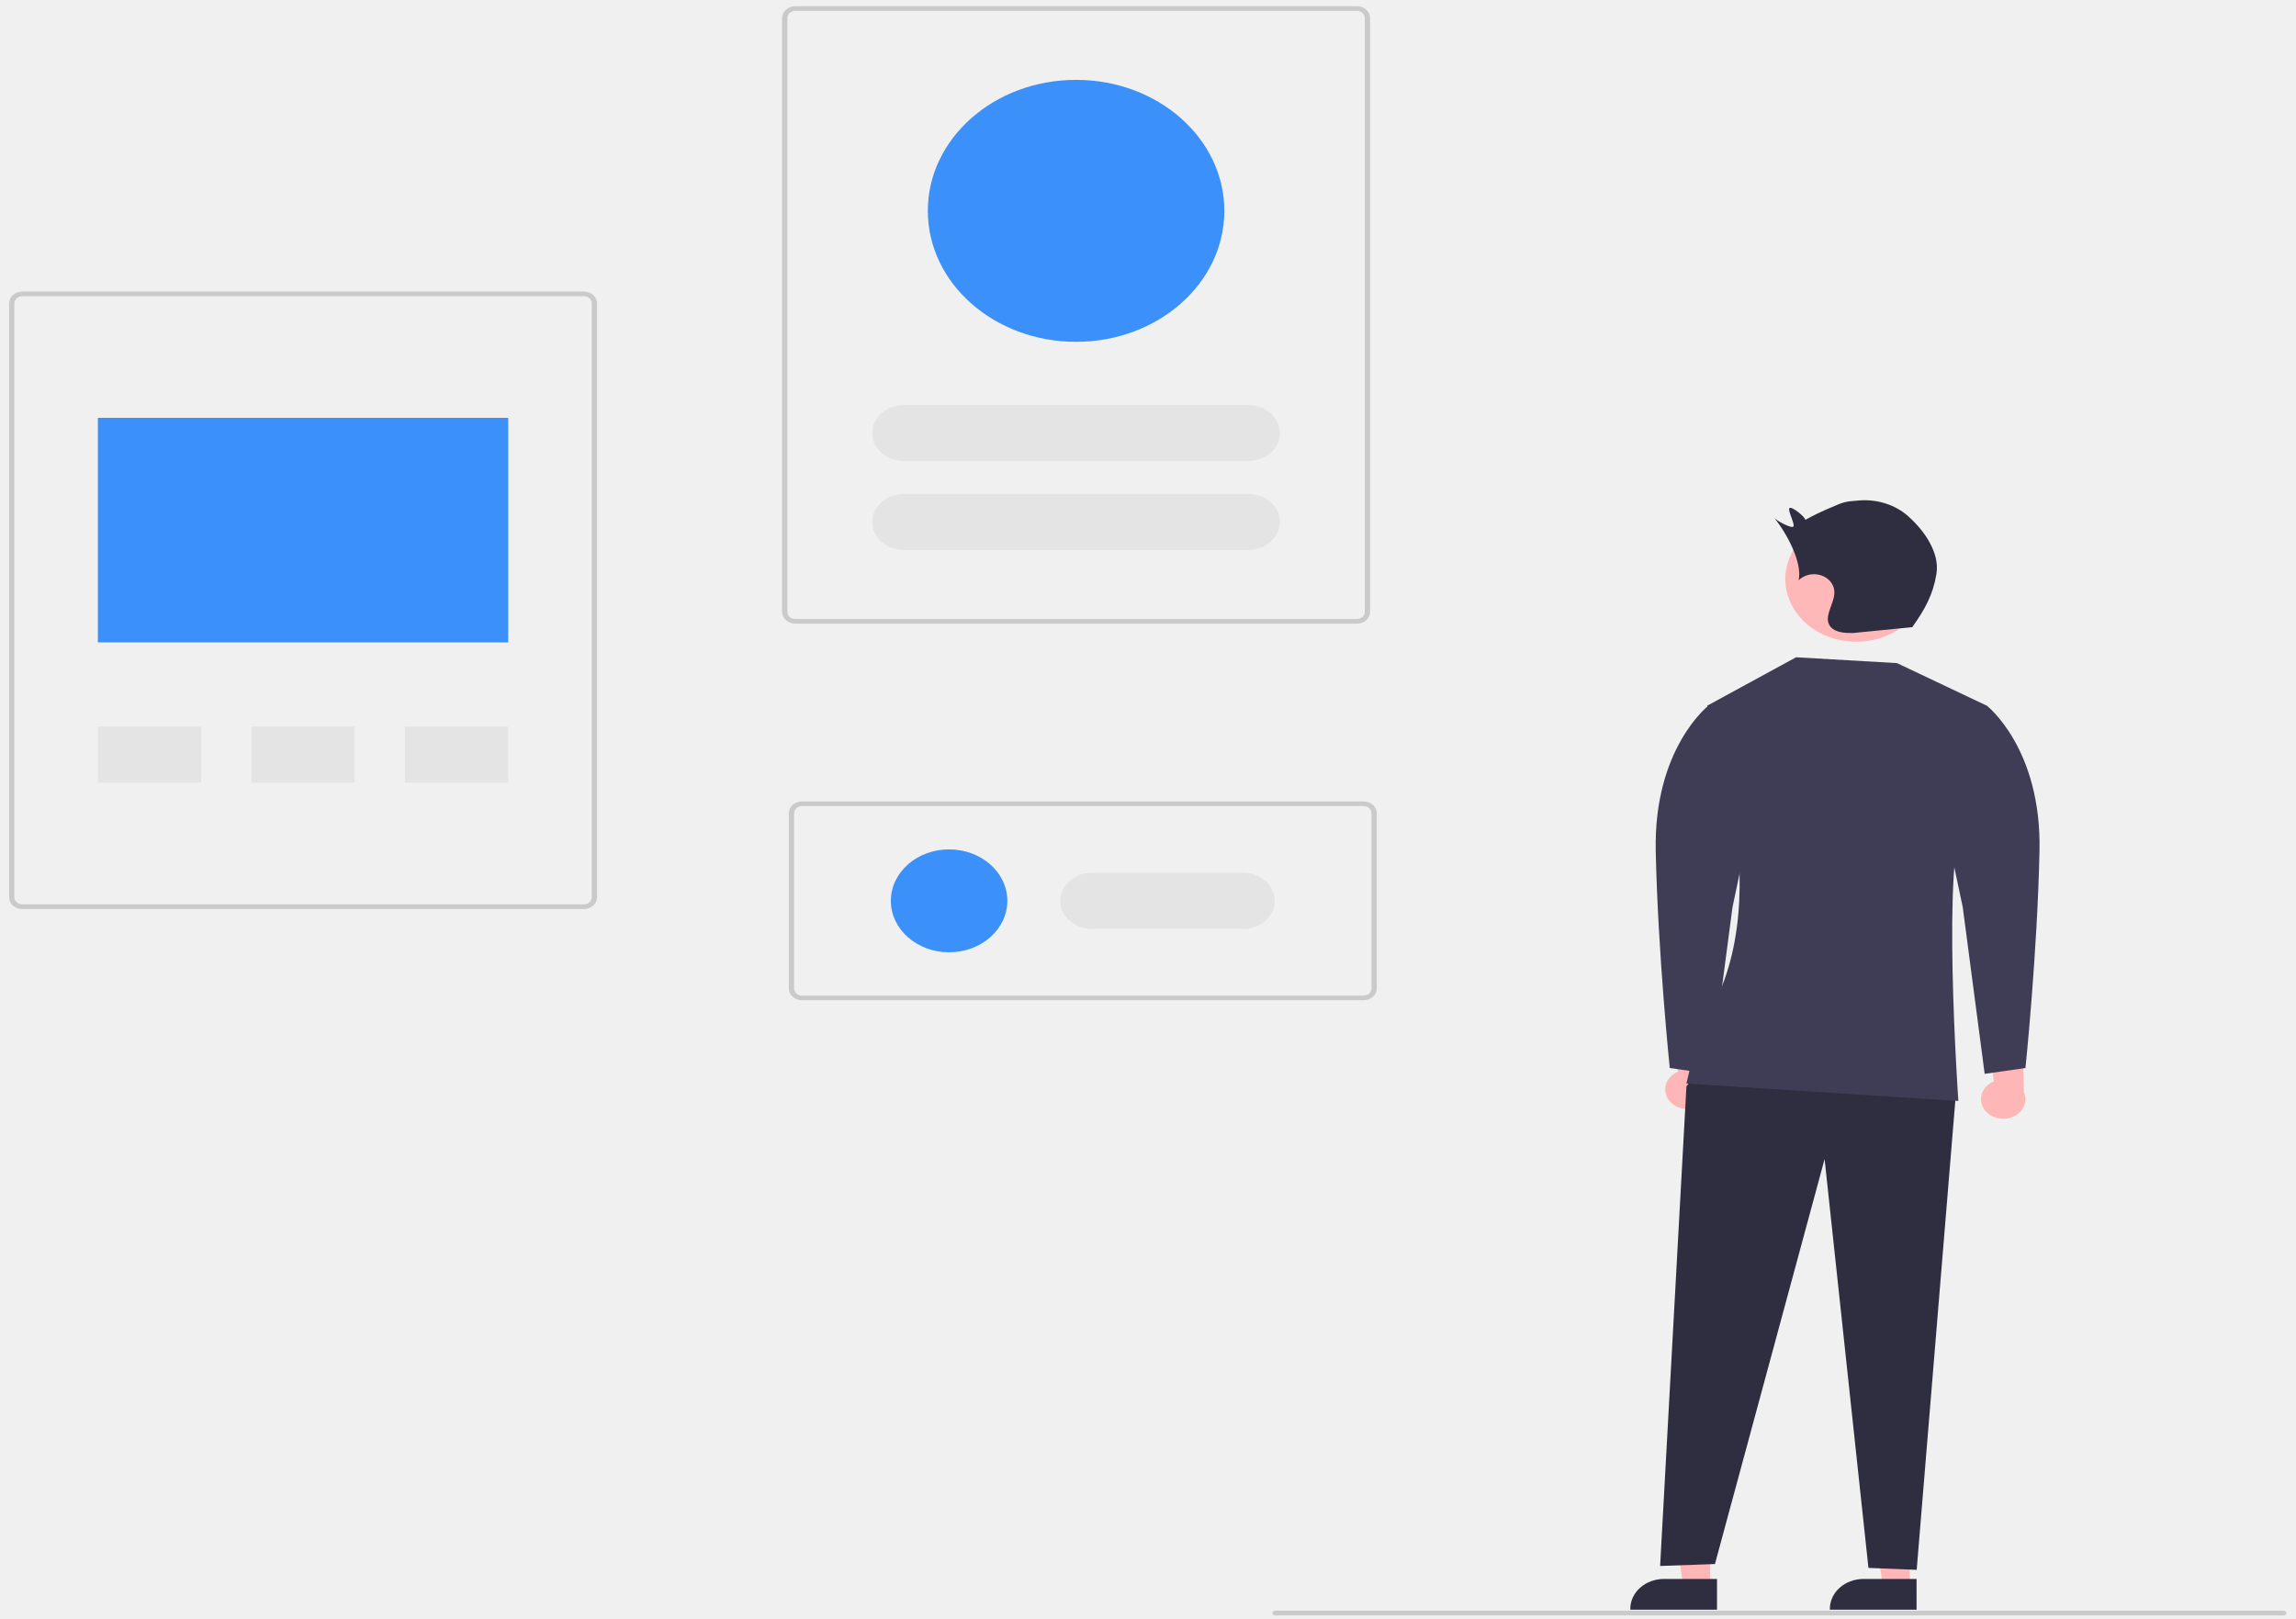
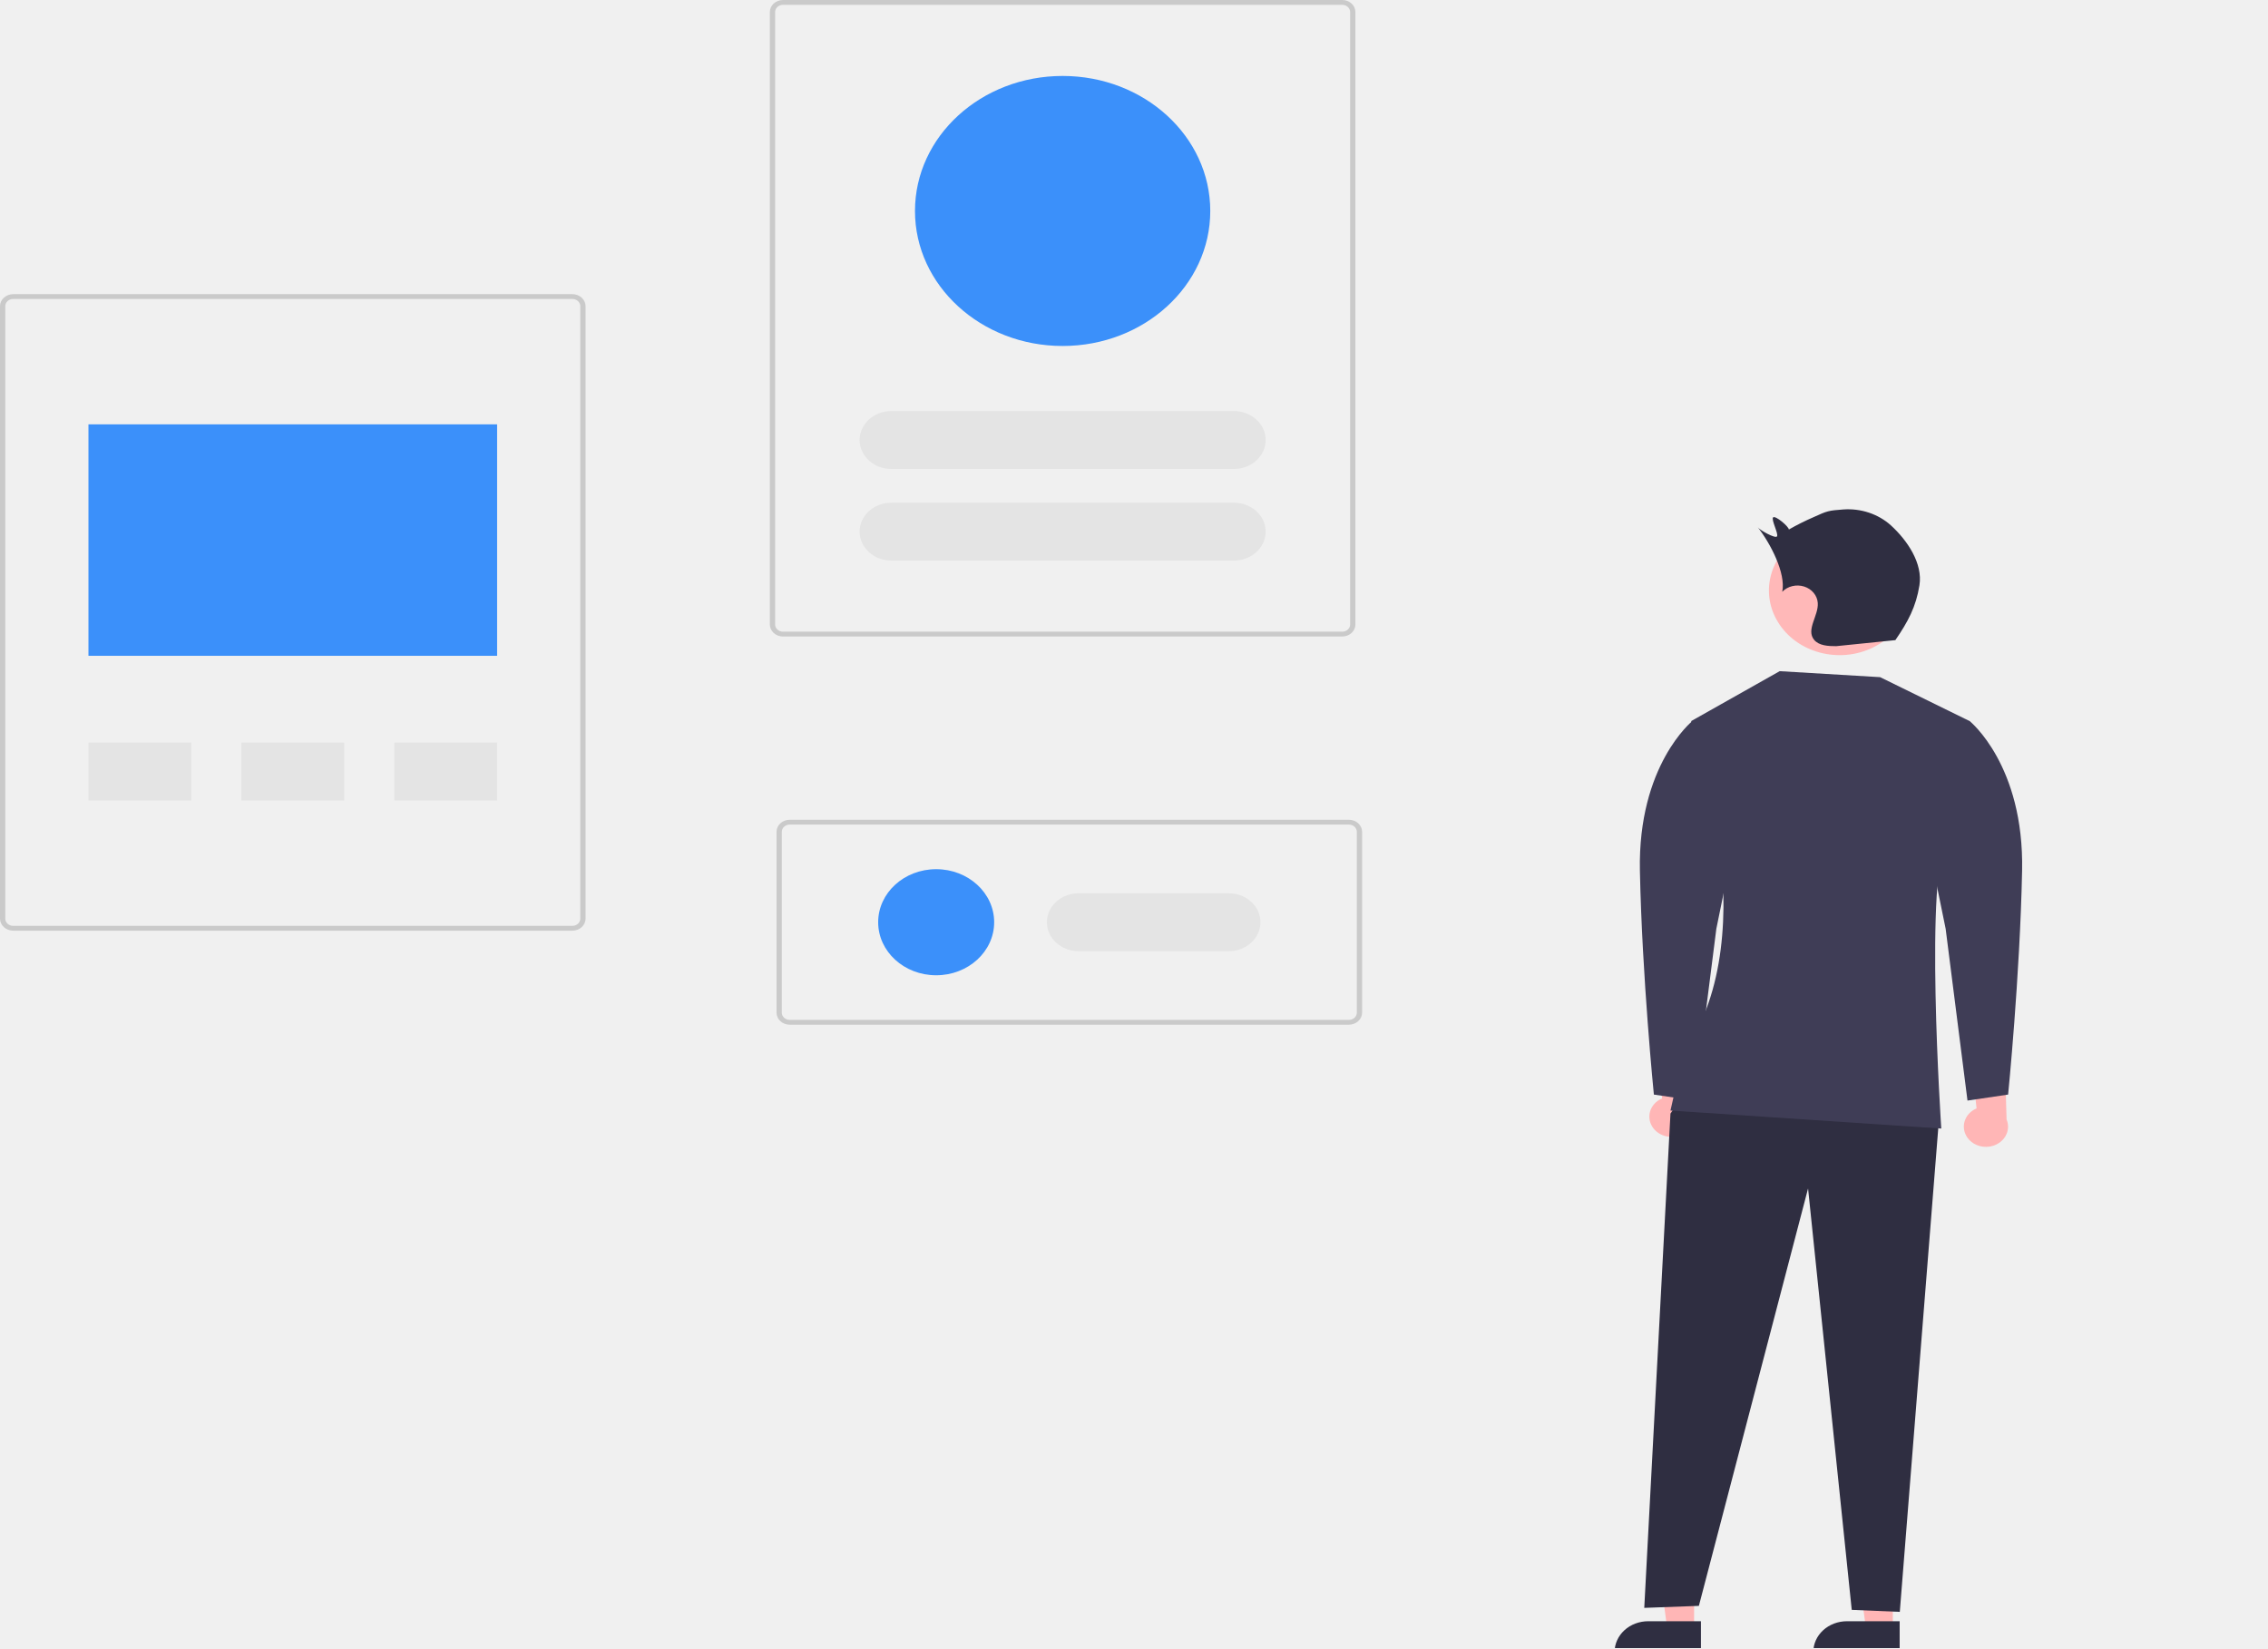
- <svg xmlns="http://www.w3.org/2000/svg" width="234" height="165" viewBox="0 0 234 165" fill="none">
-   <g clip-path="url(#clip0_94_288)">
-     <path d="M59.501 92.652H2.274C1.916 92.652 1.573 92.526 1.32 92.302C1.067 92.079 0.925 91.776 0.925 91.46V30.907C0.925 30.591 1.067 30.288 1.32 30.065C1.573 29.841 1.916 29.716 2.274 29.715H59.501C59.859 29.716 60.202 29.841 60.454 30.065C60.707 30.288 60.85 30.591 60.85 30.907V91.46C60.85 91.776 60.707 92.079 60.454 92.302C60.202 92.526 59.859 92.652 59.501 92.652ZM2.274 30.192C2.059 30.192 1.853 30.268 1.702 30.402C1.55 30.536 1.464 30.718 1.464 30.907V91.46C1.464 91.65 1.55 91.831 1.702 91.966C1.853 92.1 2.059 92.175 2.274 92.175H59.501C59.716 92.175 59.921 92.1 60.073 91.966C60.225 91.831 60.31 91.65 60.31 91.46V30.907C60.31 30.718 60.225 30.536 60.073 30.402C59.921 30.268 59.716 30.192 59.501 30.192H2.274Z" fill="#CACACA" />
-     <path d="M51.797 42.589H9.977V65.475H51.797V42.589Z" fill="#3B90FA" />
-     <path d="M20.5 74.057H9.977V79.779H20.5V74.057Z" fill="#E4E4E4" />
-     <path d="M51.797 74.057H41.275V79.779H51.797V74.057Z" fill="#E4E4E4" />
-     <path d="M36.148 74.057H25.626V79.779H36.148V74.057Z" fill="#E4E4E4" />
-     <path d="M138.284 63.568H81.056C80.699 63.567 80.356 63.442 80.103 63.218C79.85 62.995 79.708 62.692 79.707 62.376V1.823C79.708 1.507 79.85 1.204 80.103 0.981C80.356 0.757 80.699 0.631 81.056 0.631H138.284C138.642 0.631 138.984 0.757 139.237 0.981C139.49 1.204 139.633 1.507 139.633 1.823V62.376C139.633 62.692 139.49 62.995 139.237 63.218C138.984 63.442 138.642 63.567 138.284 63.568ZM81.056 1.108C80.842 1.108 80.636 1.183 80.484 1.318C80.333 1.452 80.247 1.633 80.247 1.823V62.376C80.247 62.565 80.333 62.747 80.484 62.881C80.636 63.015 80.842 63.091 81.056 63.091H138.284C138.499 63.091 138.704 63.015 138.856 62.881C139.008 62.747 139.093 62.565 139.093 62.376V1.823C139.093 1.633 139.008 1.452 138.856 1.318C138.704 1.183 138.499 1.108 138.284 1.108H81.056Z" fill="#CACACA" />
-     <path d="M138.967 101.949H81.74C81.382 101.949 81.04 101.823 80.787 101.6C80.534 101.376 80.391 101.073 80.391 100.757V82.878C80.391 82.562 80.534 82.259 80.787 82.035C81.04 81.812 81.382 81.686 81.74 81.686H138.967C139.325 81.686 139.668 81.812 139.921 82.035C140.174 82.259 140.316 82.562 140.316 82.878V100.757C140.316 101.073 140.174 101.376 139.921 101.6C139.668 101.823 139.325 101.949 138.967 101.949ZM81.74 82.163C81.525 82.163 81.32 82.238 81.168 82.372C81.016 82.506 80.931 82.688 80.931 82.878V100.757C80.931 100.947 81.016 101.129 81.168 101.263C81.32 101.397 81.525 101.472 81.74 101.473H138.967C139.182 101.472 139.388 101.397 139.54 101.263C139.691 101.129 139.777 100.947 139.777 100.757V82.878C139.777 82.688 139.691 82.506 139.54 82.372C139.388 82.238 139.182 82.163 138.967 82.163H81.74Z" fill="#CACACA" />
-     <path d="M127.208 41.278H92.133C90.345 41.278 88.895 42.558 88.895 44.138V44.138C88.895 45.718 90.345 46.999 92.133 46.999H127.208C128.996 46.999 130.445 45.718 130.445 44.138C130.445 42.558 128.996 41.278 127.208 41.278Z" fill="#E4E4E4" />
-     <path d="M127.208 50.337H92.133C90.345 50.337 88.895 51.617 88.895 53.197V53.197C88.895 54.777 90.345 56.058 92.133 56.058H127.208C128.996 56.058 130.445 54.777 130.445 53.197C130.445 51.617 128.996 50.337 127.208 50.337Z" fill="#E4E4E4" />
-     <path d="M109.67 34.841C118.015 34.841 124.779 28.864 124.779 21.491C124.779 14.118 118.015 8.141 109.67 8.141C101.326 8.141 94.561 14.118 94.561 21.491C94.561 28.864 101.326 34.841 109.67 34.841Z" fill="#3B90FA" />
-     <path d="M126.677 88.957H111.298C109.51 88.957 108.061 90.238 108.061 91.818C108.061 93.398 109.51 94.678 111.298 94.678H126.677C128.465 94.678 129.915 93.398 129.915 91.818C129.915 90.238 128.465 88.957 126.677 88.957Z" fill="#E4E4E4" />
-     <path d="M96.729 97.062C100.007 97.062 102.664 94.714 102.664 91.818C102.664 88.921 100.007 86.573 96.729 86.573C93.451 86.573 90.793 88.921 90.793 91.818C90.793 94.714 93.451 97.062 96.729 97.062Z" fill="#3B90FA" />
-     <path d="M232.754 164.648H129.958C129.887 164.648 129.818 164.623 129.767 164.578C129.717 164.533 129.688 164.473 129.688 164.409C129.688 164.346 129.717 164.285 129.767 164.241C129.818 164.196 129.887 164.171 129.958 164.171H232.754C232.825 164.171 232.894 164.196 232.945 164.241C232.995 164.285 233.024 164.346 233.024 164.409C233.024 164.473 232.995 164.533 232.945 164.578C232.894 164.623 232.825 164.648 232.754 164.648Z" fill="#CACACA" />
-     <path d="M202.301 113.165C202.113 112.927 201.986 112.655 201.929 112.369C201.873 112.083 201.888 111.79 201.973 111.51C202.059 111.229 202.213 110.969 202.425 110.747C202.637 110.525 202.901 110.347 203.199 110.225L202.405 103.203L206.079 104.907L206.27 111.314C206.469 111.77 206.472 112.275 206.277 112.733C206.083 113.19 205.705 113.569 205.216 113.797C204.727 114.025 204.16 114.087 203.623 113.97C203.085 113.854 202.615 113.567 202.301 113.165V113.165Z" fill="#FFB6B6" />
-     <path d="M170.117 112.177C169.929 111.939 169.802 111.668 169.746 111.382C169.689 111.096 169.704 110.803 169.789 110.522C169.875 110.242 170.029 109.982 170.241 109.76C170.453 109.538 170.717 109.36 171.015 109.238L170.221 102.216L173.896 103.92L174.086 110.327C174.285 110.783 174.288 111.288 174.093 111.745C173.899 112.203 173.522 112.582 173.032 112.81C172.543 113.038 171.976 113.1 171.439 112.983C170.902 112.866 170.431 112.58 170.117 112.177V112.177Z" fill="#FFB6B6" />
-     <path d="M194.631 161.724H191.891L190.587 152.385H194.631L194.631 161.724Z" fill="#FFB6B6" />
-     <path d="M195.329 164.07L186.494 164.07V163.971C186.494 163.166 186.857 162.393 187.502 161.823C188.147 161.253 189.021 160.933 189.933 160.933H189.933L195.33 160.933L195.329 164.07Z" fill="#2F2E41" />
-     <path d="M174.292 161.724H171.552L170.249 152.385H174.293L174.292 161.724Z" fill="#FFB6B6" />
-     <path d="M174.991 164.07L166.156 164.07V163.971C166.156 163.166 166.519 162.393 167.163 161.823C167.808 161.253 168.683 160.933 169.595 160.933H169.595L174.991 160.933L174.991 164.07Z" fill="#2F2E41" />
-     <path d="M192.658 64.626C196.165 62.932 197.454 59.047 195.537 55.949C193.62 52.851 189.223 51.712 185.717 53.406C182.21 55.099 180.921 58.984 182.838 62.082C184.755 65.181 189.152 66.32 192.658 64.626Z" fill="#FFB8B8" />
-     <path d="M173.216 108.859L171.875 110.736L169.193 159.612L174.781 159.414L185.956 118.141L190.425 159.809L195.342 160.007L199.332 111.55L173.216 108.859Z" fill="#2F2E41" />
-     <path d="M202.494 71.93L193.331 67.586L183.05 66.993L173.99 71.93C173.99 71.93 181.933 92.666 173.216 104.712L171.875 110.439L199.589 112.216C199.589 112.216 197.801 86.544 200.259 83.384C202.718 80.225 202.494 71.93 202.494 71.93Z" fill="#3F3D56" />
-     <path d="M199.332 73.006L202.494 71.93C202.494 71.93 208.082 76.275 207.858 86.741C207.635 97.208 206.427 108.859 206.427 108.859L202.271 109.452L200.036 92.468L196.907 77.657L199.332 73.006Z" fill="#3F3D56" />
-     <path d="M177.273 73.006L174.11 71.93C174.11 71.93 168.523 76.275 168.746 86.741C168.97 97.208 170.177 108.859 170.177 108.859L174.334 109.452L176.569 92.468L179.698 77.657L177.273 73.006Z" fill="#3F3D56" />
-     <path d="M194.419 52.566C193.785 52.016 193.026 51.593 192.192 51.323C191.359 51.053 190.47 50.944 189.585 51.002C188.027 51.113 187.926 51.147 186.527 51.761C185.655 52.126 184.808 52.535 183.991 52.987C183.983 52.693 182.603 51.57 182.38 51.787C182.156 52.005 182.956 53.418 182.777 53.666C182.598 53.914 180.984 53.028 180.815 52.775C182.062 54.295 183.709 57.299 183.314 59.144C183.587 58.872 183.945 58.677 184.343 58.585C184.741 58.492 185.161 58.506 185.55 58.624C185.939 58.743 186.28 58.961 186.529 59.25C186.778 59.539 186.925 59.888 186.95 60.251C187.038 61.512 185.715 62.894 186.58 63.901C187.075 64.476 188.018 64.524 188.836 64.521L194.889 63.925C196.189 62.093 197 60.641 197.354 58.502C197.708 56.362 196.154 54.09 194.419 52.566Z" fill="#2F2E41" />
+ <svg xmlns="http://www.w3.org/2000/svg" width="194" height="141" viewBox="0 0 194 141" fill="none">
+   <g clip-path="url(#clip0_148_1040)">
+     <path d="M48.961 79.621H1.128C0.829 79.621 0.542 79.512 0.331 79.319C0.119 79.125 0 78.863 0 78.59V26.197C0 25.923 0.119 25.661 0.331 25.468C0.542 25.274 0.829 25.166 1.128 25.165H48.961C49.26 25.166 49.547 25.274 49.758 25.468C49.969 25.661 50.088 25.923 50.089 26.197V78.59C50.088 78.863 49.969 79.125 49.758 79.319C49.547 79.512 49.26 79.621 48.961 79.621ZM1.128 25.578C0.948 25.578 0.776 25.643 0.649 25.759C0.523 25.875 0.451 26.033 0.451 26.197V78.59C0.451 78.754 0.523 78.911 0.649 79.027C0.776 79.143 0.948 79.209 1.128 79.209H48.961C49.141 79.209 49.312 79.143 49.439 79.027C49.566 78.911 49.638 78.754 49.638 78.59V26.197C49.638 26.033 49.566 25.875 49.439 25.759C49.312 25.643 49.141 25.578 48.961 25.578H1.128Z" fill="#CACACA" />
+     <path d="M42.522 36.304H7.567V56.106H42.522V36.304Z" fill="#3B90FA" />
+     <path d="M16.362 63.532H7.567V68.483H16.362V63.532Z" fill="#E4E4E4" />
+     <path d="M42.522 63.532H33.727V68.483H42.522V63.532Z" fill="#E4E4E4" />
+     <path d="M29.442 63.532H20.647V68.483H29.442V63.532Z" fill="#E4E4E4" />
+     <path d="M114.812 54.456H66.978C66.679 54.456 66.393 54.347 66.181 54.154C65.97 53.96 65.851 53.698 65.851 53.425V1.031C65.851 0.758 65.97 0.496 66.181 0.302C66.393 0.109 66.679 0 66.978 0H114.812C115.111 0 115.397 0.109 115.609 0.302C115.82 0.496 115.939 0.758 115.939 1.031V53.425C115.939 53.698 115.82 53.96 115.609 54.154C115.397 54.347 115.111 54.456 114.812 54.456ZM66.978 0.413C66.799 0.413 66.627 0.478 66.5 0.594C66.373 0.71 66.302 0.867 66.302 1.031V53.425C66.302 53.589 66.373 53.746 66.5 53.862C66.627 53.978 66.799 54.043 66.978 54.043H114.812C114.991 54.043 115.163 53.978 115.29 53.862C115.417 53.746 115.488 53.589 115.488 53.425V1.031C115.488 0.867 115.417 0.71 115.29 0.594C115.163 0.478 114.991 0.413 114.812 0.413H66.978Z" fill="#CACACA" />
+     <path d="M115.383 87.666H67.55C67.251 87.666 66.964 87.557 66.753 87.363C66.542 87.17 66.423 86.908 66.422 86.635V71.164C66.423 70.891 66.542 70.629 66.753 70.435C66.964 70.242 67.251 70.133 67.55 70.133H115.383C115.682 70.133 115.969 70.242 116.18 70.435C116.392 70.629 116.511 70.891 116.511 71.164V86.635C116.511 86.908 116.392 87.17 116.18 87.363C115.969 87.557 115.682 87.666 115.383 87.666ZM67.55 70.545C67.371 70.545 67.199 70.611 67.072 70.727C66.945 70.843 66.874 71 66.873 71.164V86.635C66.874 86.799 66.945 86.956 67.072 87.072C67.199 87.188 67.371 87.253 67.55 87.253H115.383C115.563 87.253 115.735 87.188 115.862 87.072C115.988 86.956 116.06 86.799 116.06 86.635V71.164C116.06 71 115.988 70.843 115.862 70.727C115.735 70.611 115.563 70.545 115.383 70.545H67.55Z" fill="#CACACA" />
+     <path d="M105.554 35.169H76.237C74.742 35.169 73.53 36.278 73.53 37.645V37.645C73.53 39.012 74.742 40.12 76.237 40.12H105.554C107.048 40.12 108.26 39.012 108.26 37.645C108.26 36.278 107.048 35.169 105.554 35.169Z" fill="#E4E4E4" />
+     <path d="M105.554 43.008H76.237C74.742 43.008 73.53 44.116 73.53 45.483V45.483C73.53 46.85 74.742 47.958 76.237 47.958H105.554C107.048 47.958 108.26 46.85 108.26 45.483C108.26 44.116 107.048 43.008 105.554 43.008Z" fill="#E4E4E4" />
+     <path d="M90.895 29.6C97.87 29.6 103.524 24.428 103.524 18.049C103.524 11.669 97.87 6.498 90.895 6.498C83.92 6.498 78.266 11.669 78.266 18.049C78.266 24.428 83.92 29.6 90.895 29.6Z" fill="#3B90FA" />
+     <path d="M105.11 76.424H92.256C90.761 76.424 89.55 77.532 89.55 78.899C89.55 80.266 90.761 81.375 92.256 81.375H105.11C106.605 81.375 107.817 80.266 107.817 78.899C107.817 77.532 106.605 76.424 105.11 76.424Z" fill="#E4E4E4" />
+     <path d="M80.078 83.437C82.818 83.437 85.039 81.406 85.039 78.899C85.039 76.393 82.818 74.361 80.078 74.361C77.338 74.361 75.117 76.393 75.117 78.899C75.117 81.406 77.338 83.437 80.078 83.437Z" fill="#3B90FA" />
+     <path d="M168.321 97.37C168.164 97.164 168.057 96.929 168.01 96.682C167.963 96.434 167.975 96.18 168.047 95.938C168.118 95.695 168.247 95.47 168.424 95.278C168.601 95.086 168.822 94.932 169.071 94.826L168.407 88.751L171.479 90.225L171.638 95.769C171.805 96.163 171.807 96.6 171.644 96.996C171.482 97.392 171.166 97.72 170.757 97.917C170.348 98.115 169.874 98.168 169.425 98.067C168.976 97.966 168.583 97.718 168.321 97.37V97.37Z" fill="#FFB6B6" />
+     <path d="M141.42 96.516C141.263 96.31 141.157 96.075 141.109 95.827C141.062 95.58 141.074 95.326 141.146 95.084C141.217 94.841 141.346 94.616 141.523 94.424C141.7 94.232 141.921 94.077 142.17 93.972L141.506 87.896L144.578 89.371L144.738 94.914C144.904 95.309 144.906 95.746 144.743 96.142C144.581 96.538 144.265 96.865 143.856 97.063C143.447 97.26 142.974 97.314 142.525 97.213C142.075 97.112 141.683 96.864 141.42 96.516V96.516Z" fill="#FFB6B6" />
+     <path d="M161.909 139.385H159.619L158.529 131.305H161.91L161.909 139.385Z" fill="#FFB6B6" />
+     <path d="M162.493 141.416L155.108 141.416V141.33C155.108 140.633 155.411 139.964 155.95 139.471C156.489 138.978 157.22 138.701 157.983 138.701H157.983L162.493 138.702L162.493 141.416Z" fill="#2F2E41" />
+     <path d="M144.91 139.385H142.619L141.53 131.305H144.91L144.91 139.385Z" fill="#FFB6B6" />
+     <path d="M145.494 141.416L138.109 141.416V141.33C138.109 140.633 138.412 139.964 138.951 139.471C139.49 138.978 140.221 138.701 140.983 138.701H140.983L145.494 138.702L145.494 141.416Z" fill="#2F2E41" />
+     <path d="M160.26 55.371C163.191 53.906 164.269 50.545 162.666 47.864C161.064 45.183 157.389 44.198 154.458 45.663C151.527 47.129 150.45 50.49 152.052 53.171C153.655 55.852 157.329 56.837 160.26 55.371Z" fill="#FFB8B8" />
+     <path d="M144.01 93.644L142.889 95.269L140.647 137.558L145.318 137.387L154.658 101.675L158.394 137.729L162.504 137.9L165.839 95.973L144.01 93.644Z" fill="#2F2E41" />
+     <path d="M168.482 61.692L160.823 57.933L152.23 57.42L144.657 61.692C144.657 61.692 151.296 79.633 144.01 90.056L142.889 95.011L166.054 96.549C166.054 96.549 164.559 74.336 166.614 71.602C168.669 68.868 168.482 61.692 168.482 61.692Z" fill="#3F3D56" />
+     <path d="M165.839 62.623L168.482 61.692C168.482 61.692 173.153 65.451 172.966 74.507C172.779 83.563 171.77 93.644 171.77 93.644L168.295 94.157L166.427 79.462L163.812 66.647L165.839 62.623Z" fill="#3F3D56" />
+     <path d="M147.4 62.623L144.757 61.692C144.757 61.692 140.087 65.451 140.274 74.507C140.46 83.563 141.469 93.644 141.469 93.644L144.944 94.157L146.812 79.462L149.427 66.647L147.4 62.623Z" fill="#3F3D56" />
+     <path d="M161.732 44.936C161.202 44.461 160.568 44.095 159.871 43.861C159.174 43.628 158.431 43.533 157.691 43.584C156.39 43.68 156.305 43.709 155.135 44.241C154.407 44.556 153.699 44.91 153.016 45.301C153.009 45.047 151.856 44.075 151.669 44.263C151.482 44.451 152.15 45.674 152.001 45.889C151.852 46.103 150.502 45.336 150.361 45.117C151.404 46.432 152.78 49.032 152.45 50.628C152.678 50.393 152.977 50.224 153.31 50.145C153.643 50.065 153.994 50.077 154.319 50.179C154.644 50.281 154.929 50.47 155.137 50.72C155.346 50.971 155.468 51.272 155.489 51.586C155.563 52.677 154.457 53.873 155.18 54.744C155.594 55.242 156.382 55.283 157.065 55.281L162.125 54.765C163.212 53.18 163.89 51.923 164.185 50.073C164.481 48.222 163.182 46.255 161.732 44.936Z" fill="#2F2E41" />
  </g>
  <defs>
-     <clipPath id="clip0_94_288">
-       <rect width="232.099" height="164.017" fill="white" transform="translate(0.924561 0.631035)" />
+     <clipPath id="clip0_148_1040">
+       <rect width="194" height="141" fill="white" />
    </clipPath>
  </defs>
</svg>
